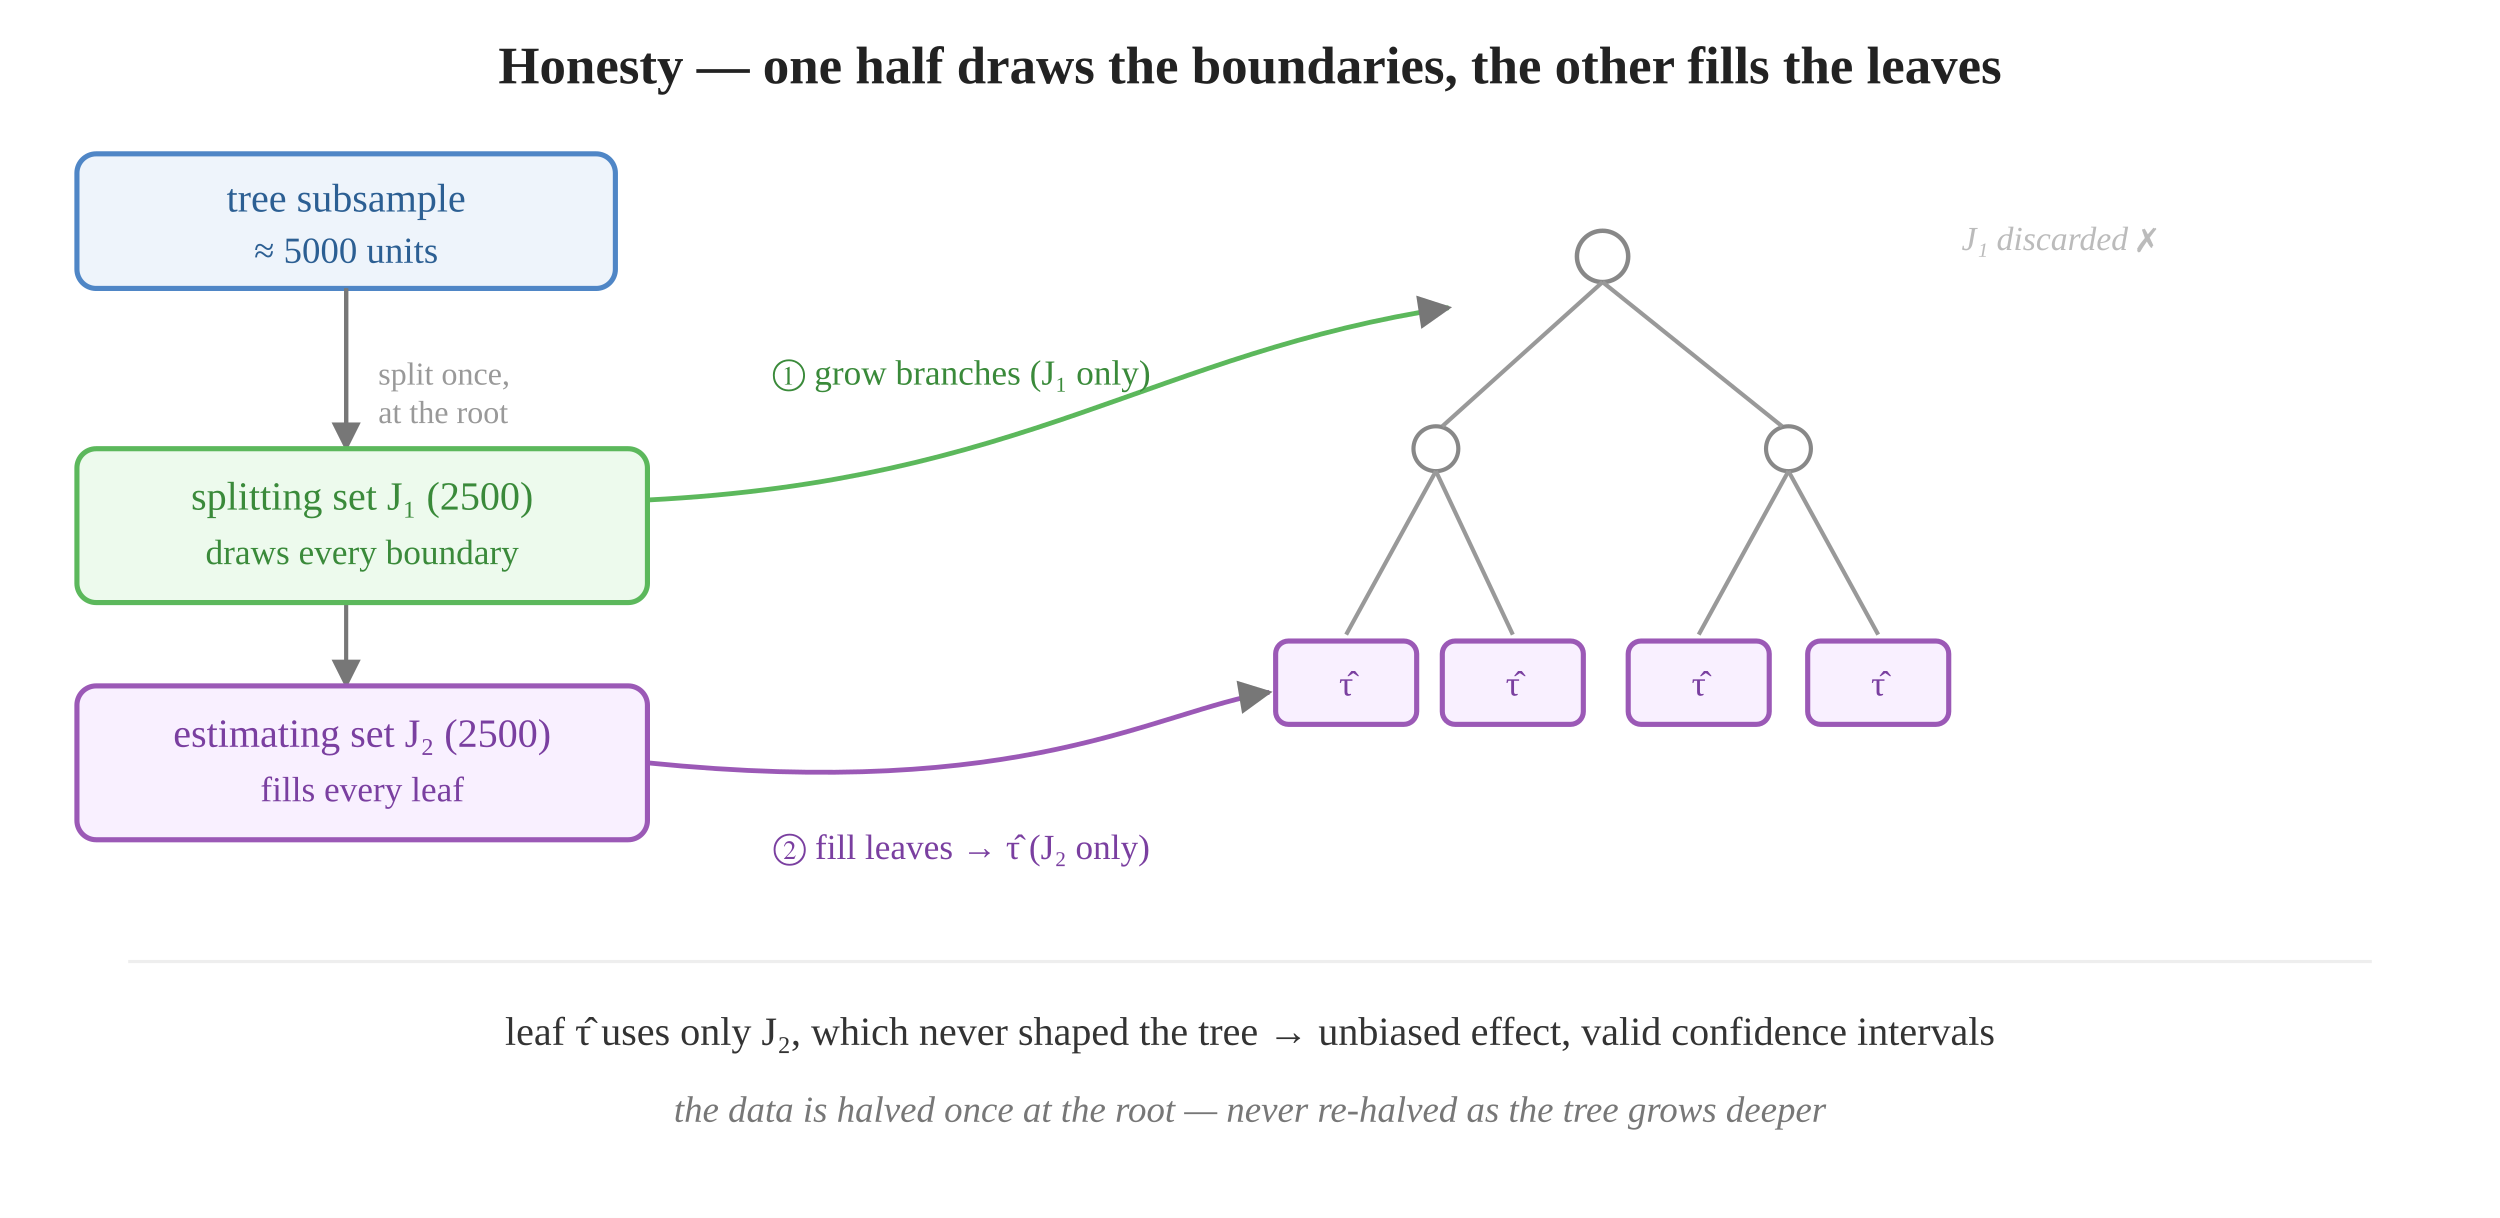
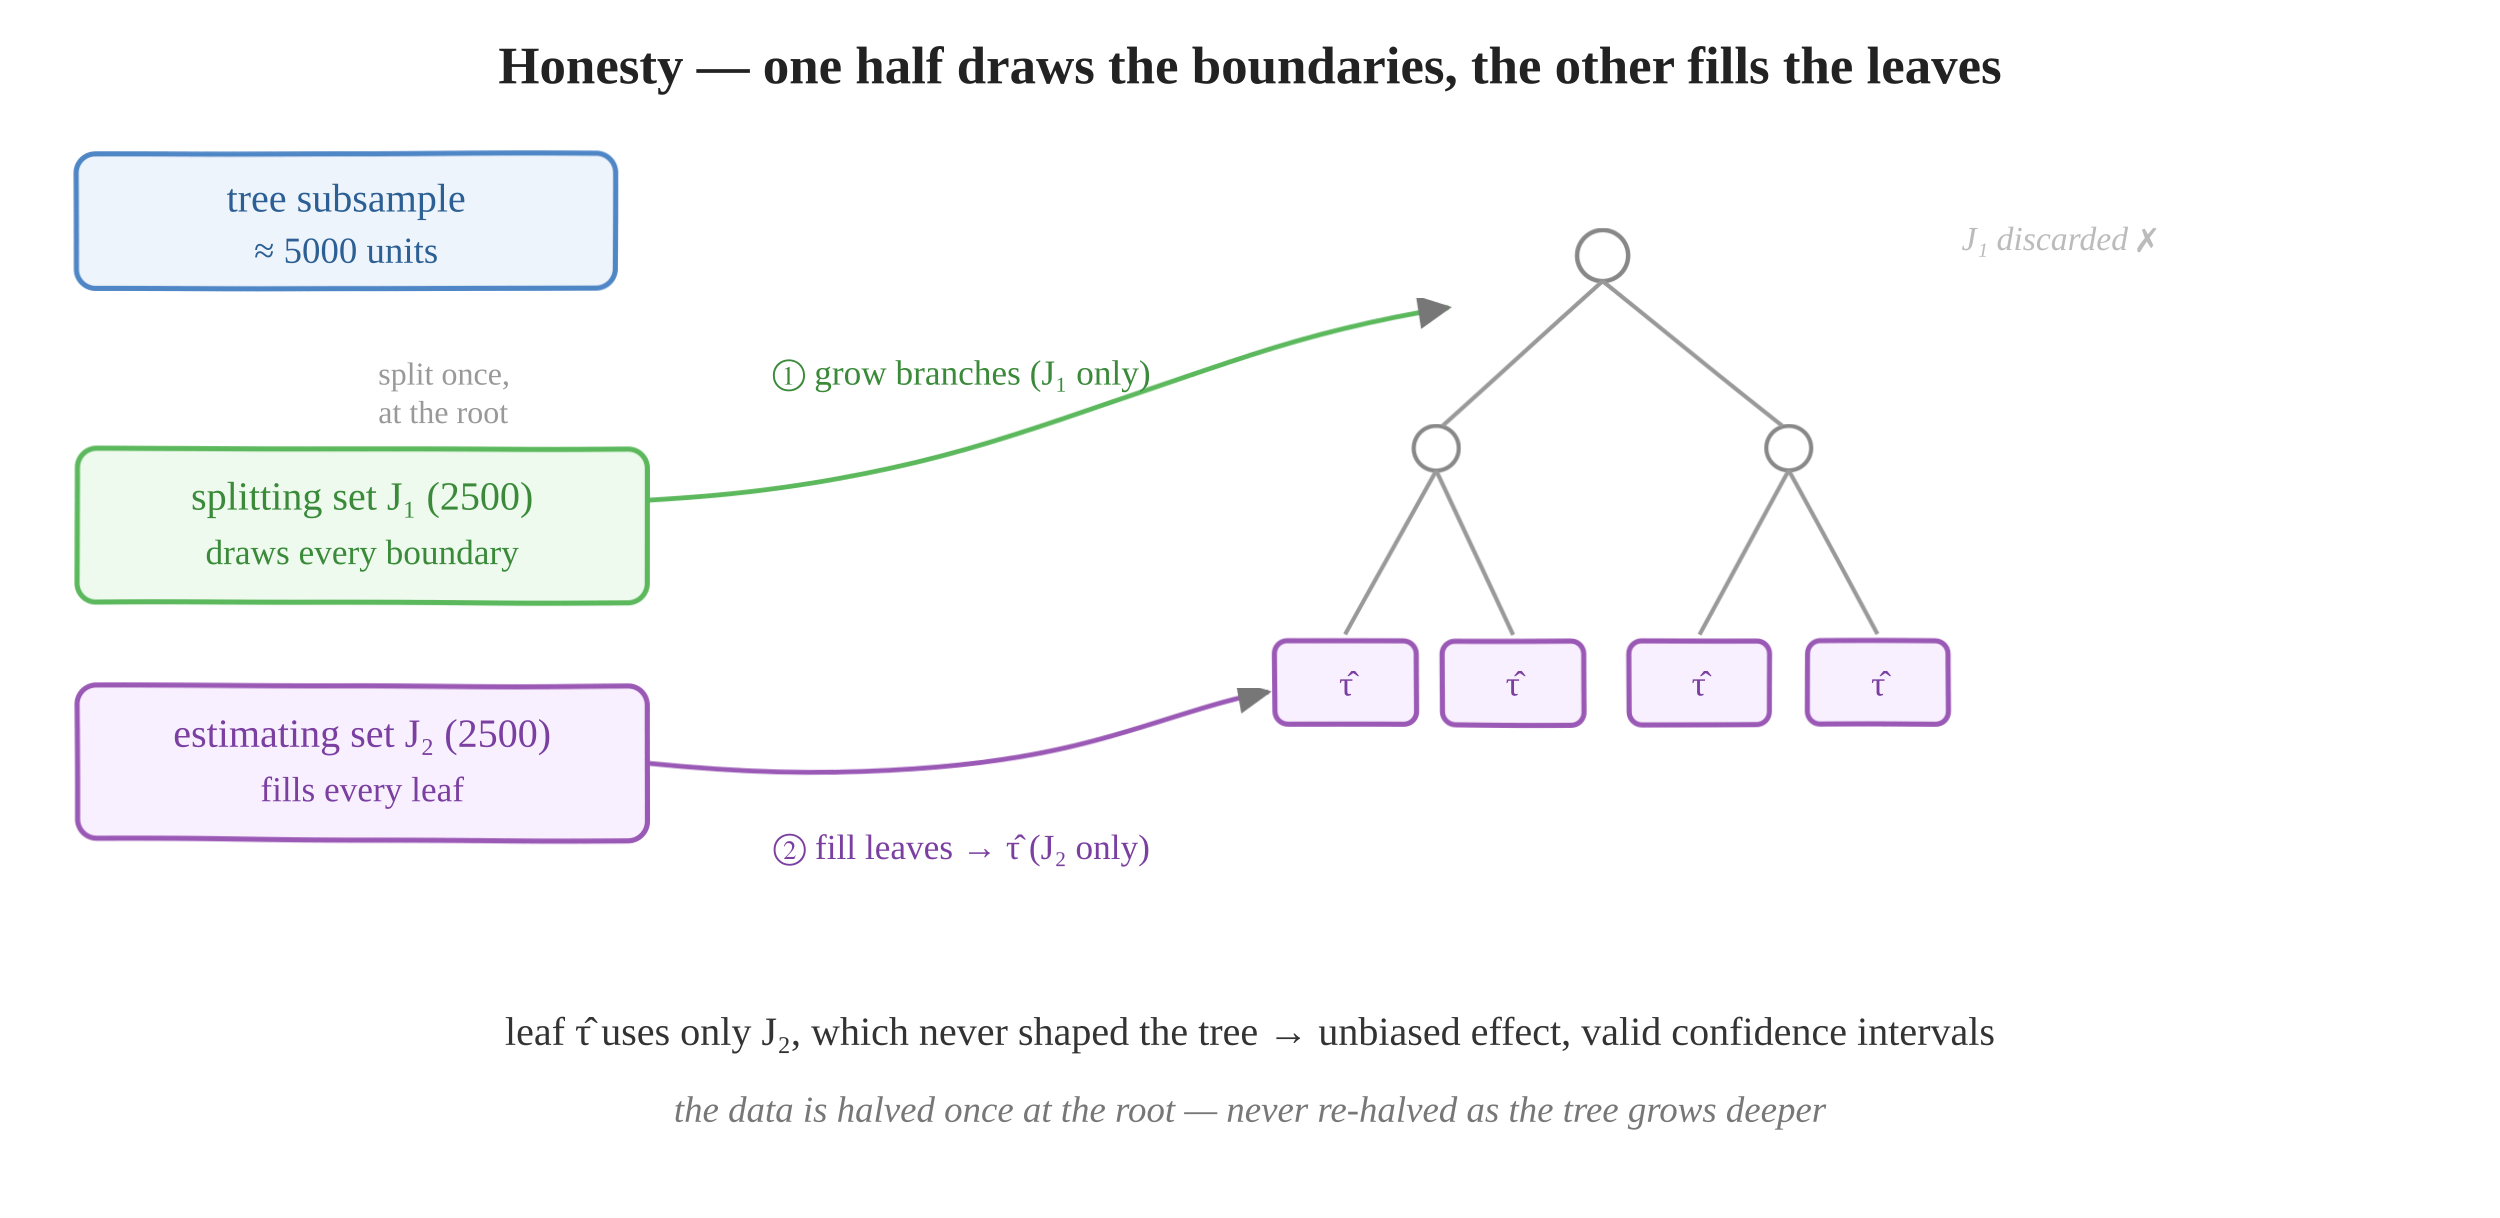
<svg xmlns="http://www.w3.org/2000/svg" viewBox="0 0 780 380" width="780" height="380" font-family="Georgia, 'Times New Roman', serif">
  <defs>
+     <filter id="rough" x="-5%" y="-5%" width="110%" height="110%">
+       <feTurbulence type="fractalNoise" baseFrequency="0.009" numOctaves="2" seed="4" result="n" />
+       <feDisplacementMap in="SourceGraphic" in2="n" scale="1.4" xChannelSelector="R" yChannelSelector="G" />
+     </filter>
    <marker id="cfharr" viewBox="0 0 10 10" refX="9" refY="5" markerWidth="7" markerHeight="7" orient="auto-start-reverse">
      <path d="M0,0 L10,5 L0,10 z" fill="#777" />
    </marker>
  </defs>
  <rect width="780" height="380" fill="#ffffff" />
  <text x="390" y="26" text-anchor="middle" font-size="16.5" font-weight="bold" fill="#222">Honesty — one half draws the boundaries, the other fills the leaves</text>
-   <rect x="24" y="48" width="168" height="42" rx="6" fill="#eef4fb" stroke="#4f86c6" stroke-width="1.6" />
+   <rect filter="url(#rough)" x="24" y="48" width="168" height="42" rx="6" fill="#eef4fb" stroke="#4f86c6" stroke-width="1.6" />
  <text x="108" y="66" text-anchor="middle" font-size="12.5" fill="#2c5f93">tree subsample</text>
  <text x="108" y="82" text-anchor="middle" font-size="11.5" fill="#2c5f93">≈ 5000 units</text>
-   <path d="M108,90 L108,140" stroke="#777" stroke-width="1.3" fill="none" marker-end="url(#cfharr)" />
-   <path d="M108,90 L108,214" stroke="#777" stroke-width="1.3" fill="none" marker-end="url(#cfharr)" />
+   <path filter="url(#rough)" d="M108,90 L108,140" stroke="#777" stroke-width="1.3" fill="none" marker-end="url(#cfharr)" />
+   <path filter="url(#rough)" d="M108,90 L108,214" stroke="#777" stroke-width="1.3" fill="none" marker-end="url(#cfharr)" />
  <text x="118" y="120" font-size="10" fill="#999">split once,</text>
  <text x="118" y="132" font-size="10" fill="#999">at the root</text>
-   <rect x="24" y="140" width="178" height="48" rx="6" fill="#edfaed" stroke="#5cb85c" stroke-width="1.6" />
+   <rect filter="url(#rough)" x="24" y="140" width="178" height="48" rx="6" fill="#edfaed" stroke="#5cb85c" stroke-width="1.6" />
  <text x="113" y="159" text-anchor="middle" font-size="12.5" fill="#3a8a3a">splitting set  J₁  (2500)</text>
  <text x="113" y="176" text-anchor="middle" font-size="11" fill="#3a8a3a">draws every boundary</text>
-   <rect x="24" y="214" width="178" height="48" rx="6" fill="#f9f0ff" stroke="#9b59b6" stroke-width="1.6" />
+   <rect filter="url(#rough)" x="24" y="214" width="178" height="48" rx="6" fill="#f9f0ff" stroke="#9b59b6" stroke-width="1.6" />
  <text x="113" y="233" text-anchor="middle" font-size="12.5" fill="#7a3fa0">estimating set  J₂  (2500)</text>
  <text x="113" y="250" text-anchor="middle" font-size="11" fill="#7a3fa0">fills every leaf</text>
-   <circle cx="500" cy="80" r="8" fill="#fff" stroke="#888" stroke-width="1.4" />
-   <circle cx="448" cy="140" r="7" fill="#fff" stroke="#888" stroke-width="1.3" />
-   <circle cx="558" cy="140" r="7" fill="#fff" stroke="#888" stroke-width="1.3" />
-   <line x1="500" y1="88" x2="450" y2="133" stroke="#999" stroke-width="1.3" />
-   <line x1="500" y1="88" x2="556" y2="133" stroke="#999" stroke-width="1.3" />
-   <line x1="448" y1="147" x2="420" y2="198" stroke="#999" stroke-width="1.3" />
-   <line x1="448" y1="147" x2="472" y2="198" stroke="#999" stroke-width="1.3" />
-   <line x1="558" y1="147" x2="530" y2="198" stroke="#999" stroke-width="1.3" />
-   <line x1="558" y1="147" x2="586" y2="198" stroke="#999" stroke-width="1.3" />
-   <rect x="398" y="200" width="44" height="26" rx="4" fill="#f9f0ff" stroke="#9b59b6" stroke-width="1.6" />
+   <circle filter="url(#rough)" cx="500" cy="80" r="8" fill="#fff" stroke="#888" stroke-width="1.4" />
+   <circle filter="url(#rough)" cx="448" cy="140" r="7" fill="#fff" stroke="#888" stroke-width="1.3" />
+   <circle filter="url(#rough)" cx="558" cy="140" r="7" fill="#fff" stroke="#888" stroke-width="1.3" />
+   <line filter="url(#rough)" x1="500" y1="88" x2="450" y2="133" stroke="#999" stroke-width="1.3" />
+   <line filter="url(#rough)" x1="500" y1="88" x2="556" y2="133" stroke="#999" stroke-width="1.3" />
+   <line filter="url(#rough)" x1="448" y1="147" x2="420" y2="198" stroke="#999" stroke-width="1.3" />
+   <line filter="url(#rough)" x1="448" y1="147" x2="472" y2="198" stroke="#999" stroke-width="1.3" />
+   <line filter="url(#rough)" x1="558" y1="147" x2="530" y2="198" stroke="#999" stroke-width="1.3" />
+   <line filter="url(#rough)" x1="558" y1="147" x2="586" y2="198" stroke="#999" stroke-width="1.3" />
+   <rect filter="url(#rough)" x="398" y="200" width="44" height="26" rx="4" fill="#f9f0ff" stroke="#9b59b6" stroke-width="1.6" />
  <text x="420" y="217" text-anchor="middle" font-size="11" fill="#7a3fa0">τ̂</text>
-   <rect x="450" y="200" width="44" height="26" rx="4" fill="#f9f0ff" stroke="#9b59b6" stroke-width="1.6" />
+   <rect filter="url(#rough)" x="450" y="200" width="44" height="26" rx="4" fill="#f9f0ff" stroke="#9b59b6" stroke-width="1.6" />
  <text x="472" y="217" text-anchor="middle" font-size="11" fill="#7a3fa0">τ̂</text>
-   <rect x="508" y="200" width="44" height="26" rx="4" fill="#f9f0ff" stroke="#9b59b6" stroke-width="1.6" />
+   <rect filter="url(#rough)" x="508" y="200" width="44" height="26" rx="4" fill="#f9f0ff" stroke="#9b59b6" stroke-width="1.6" />
  <text x="530" y="217" text-anchor="middle" font-size="11" fill="#7a3fa0">τ̂</text>
-   <rect x="564" y="200" width="44" height="26" rx="4" fill="#f9f0ff" stroke="#9b59b6" stroke-width="1.6" />
+   <rect filter="url(#rough)" x="564" y="200" width="44" height="26" rx="4" fill="#f9f0ff" stroke="#9b59b6" stroke-width="1.6" />
  <text x="586" y="217" text-anchor="middle" font-size="11" fill="#7a3fa0">τ̂</text>
-   <path d="M202,156 C 320,150 360,110 452,96" stroke="#5cb85c" stroke-width="1.5" fill="none" marker-end="url(#cfharr)" />
+   <path filter="url(#rough)" d="M202,156 C 320,150 360,110 452,96" stroke="#5cb85c" stroke-width="1.5" fill="none" marker-end="url(#cfharr)" />
  <text x="300" y="120" text-anchor="middle" font-size="11" fill="#3a8a3a">① grow branches (J₁ only)</text>
  <text x="612" y="78" font-size="10.5" font-style="italic" fill="#bbb">J₁ discarded ✗</text>
-   <path d="M202,238 C 320,250 360,222 396,216" stroke="#9b59b6" stroke-width="1.5" fill="none" marker-end="url(#cfharr)" />
+   <path filter="url(#rough)" d="M202,238 C 320,250 360,222 396,216" stroke="#9b59b6" stroke-width="1.5" fill="none" marker-end="url(#cfharr)" />
  <text x="300" y="268" text-anchor="middle" font-size="11" fill="#7a3fa0">② fill leaves → τ̂ (J₂ only)</text>
-   <line x1="40" y1="300" x2="740" y2="300" stroke="#eee" stroke-width="1" />
+   <line filter="url(#rough)" x1="40" y1="300" x2="740" y2="300" stroke="#eee" stroke-width="1" />
  <text x="390" y="326" text-anchor="middle" font-size="12.5" fill="#333">leaf τ̂ uses only J₂, which never shaped the tree  →  unbiased effect, valid confidence intervals</text>
  <text x="390" y="350" text-anchor="middle" font-size="11.5" font-style="italic" fill="#777">the data is halved once at the root — never re-halved as the tree grows deeper</text>
</svg>
